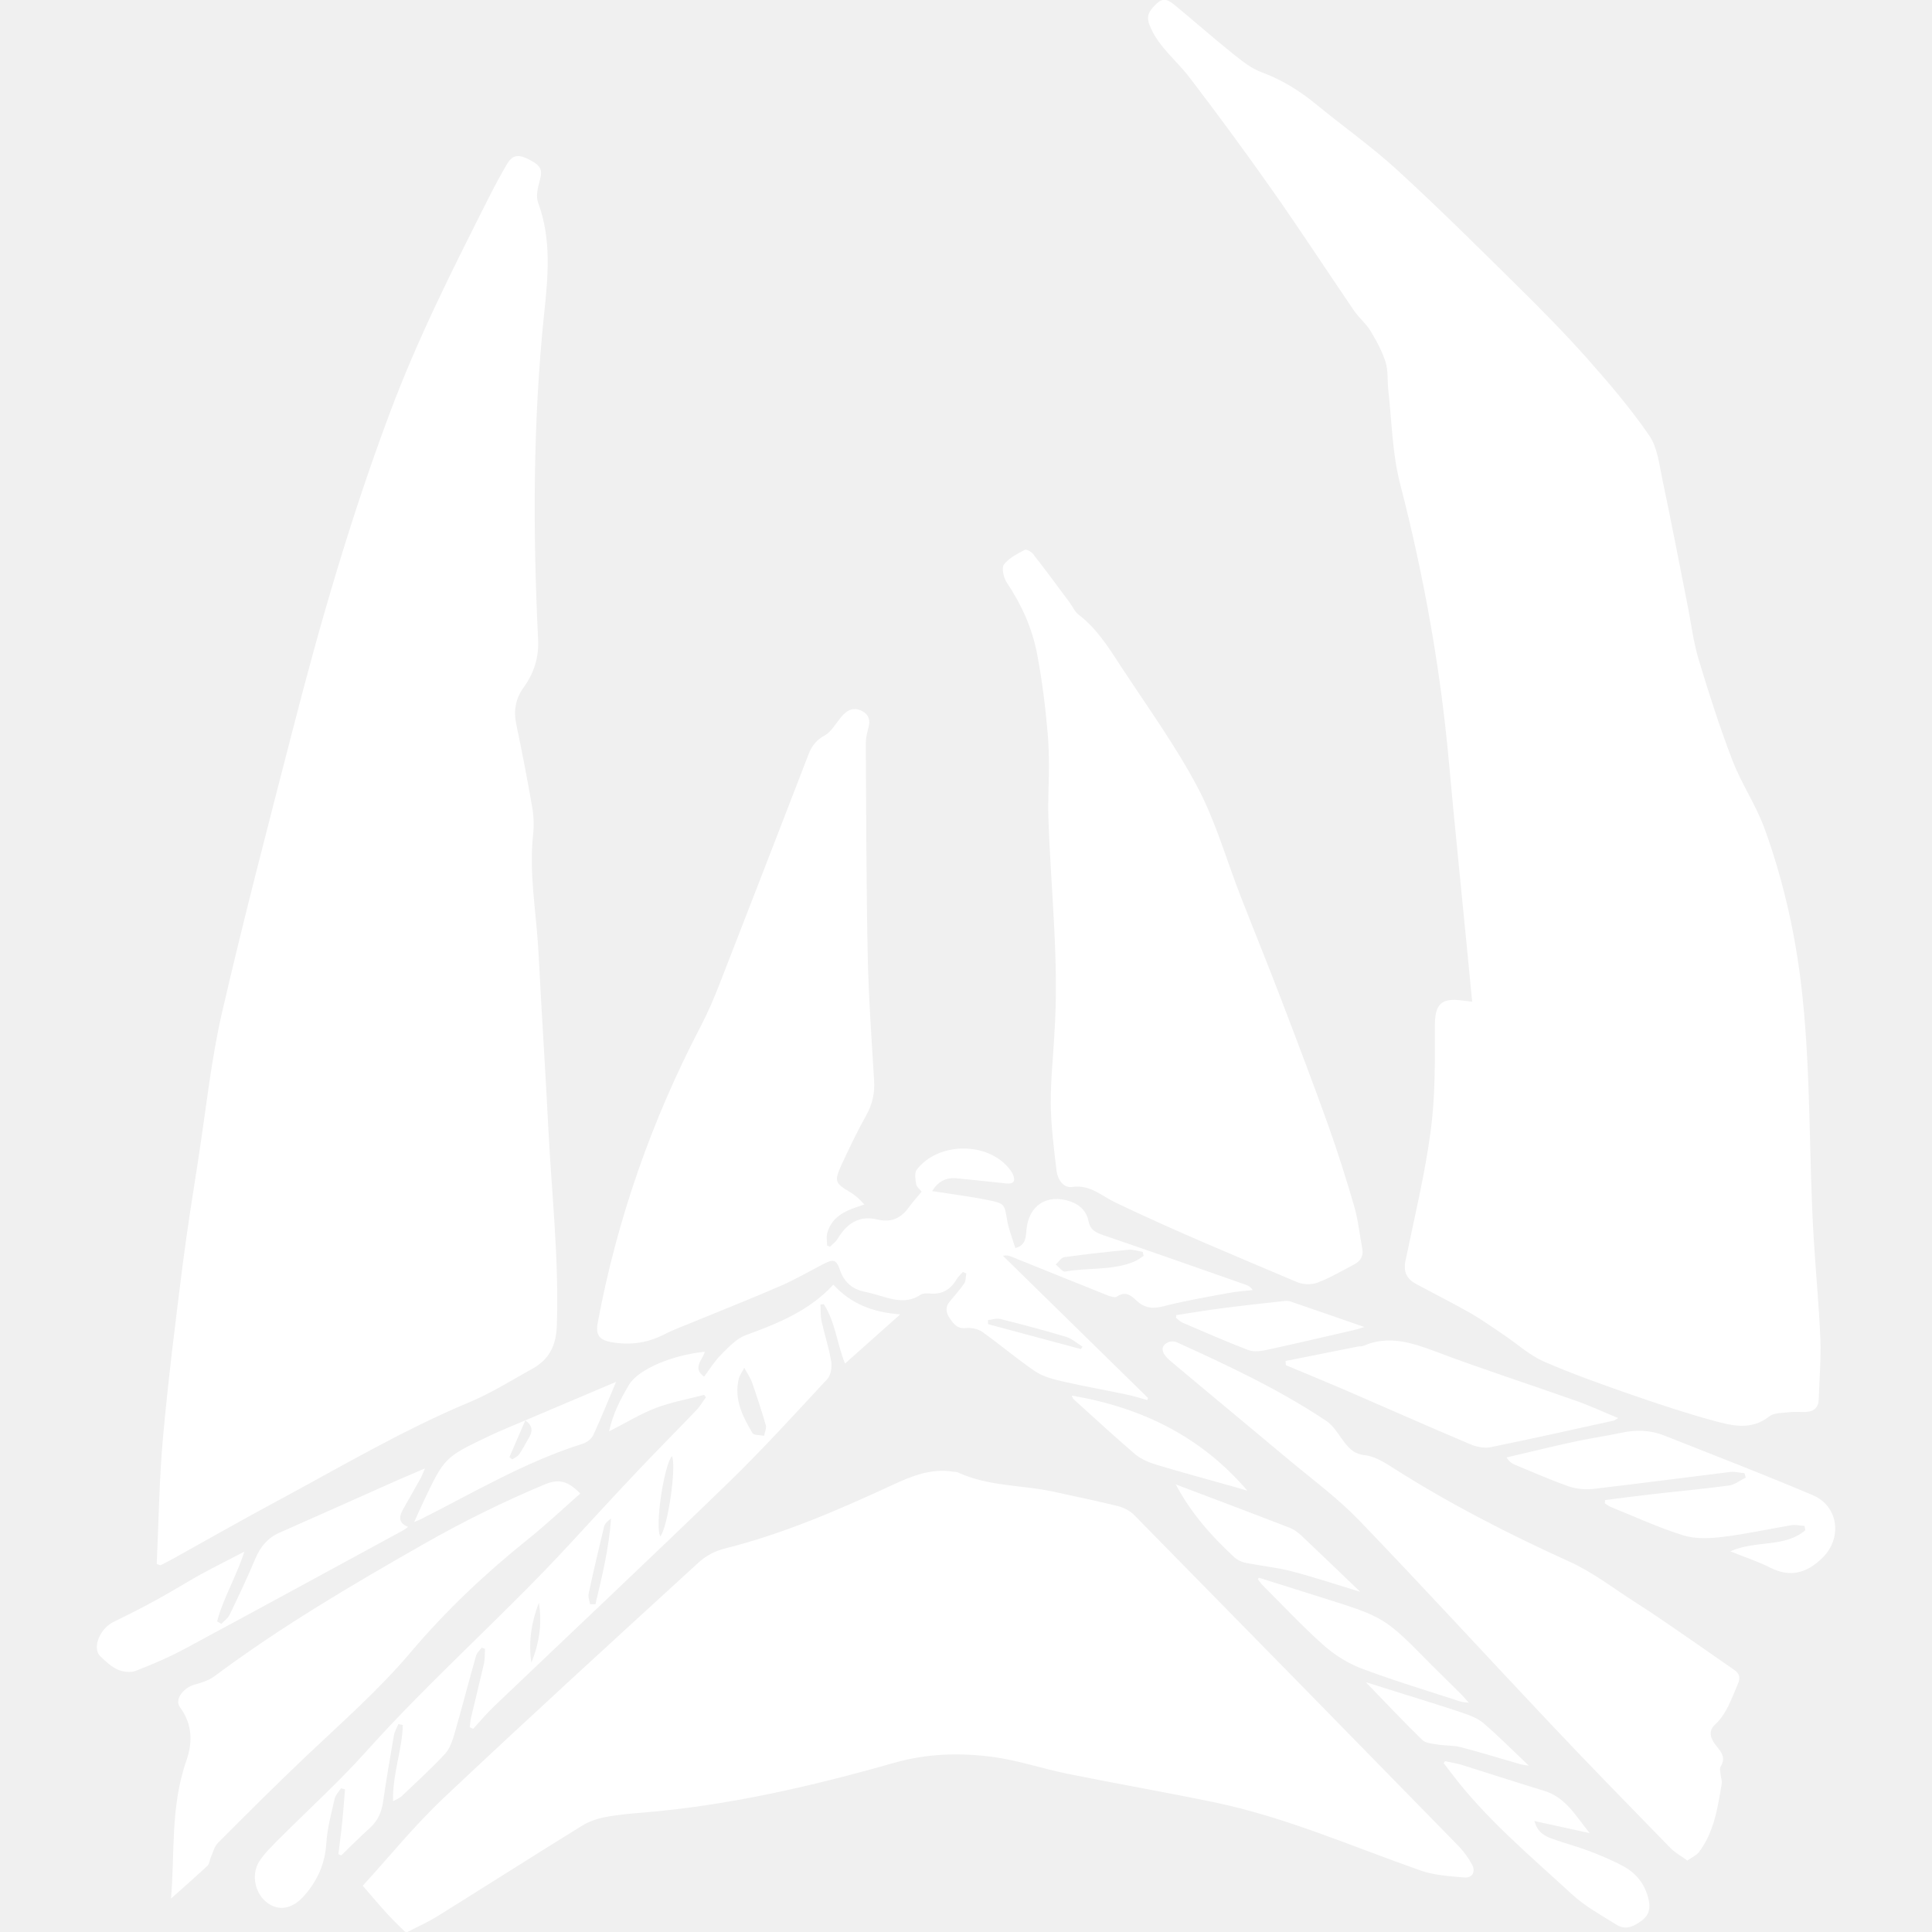
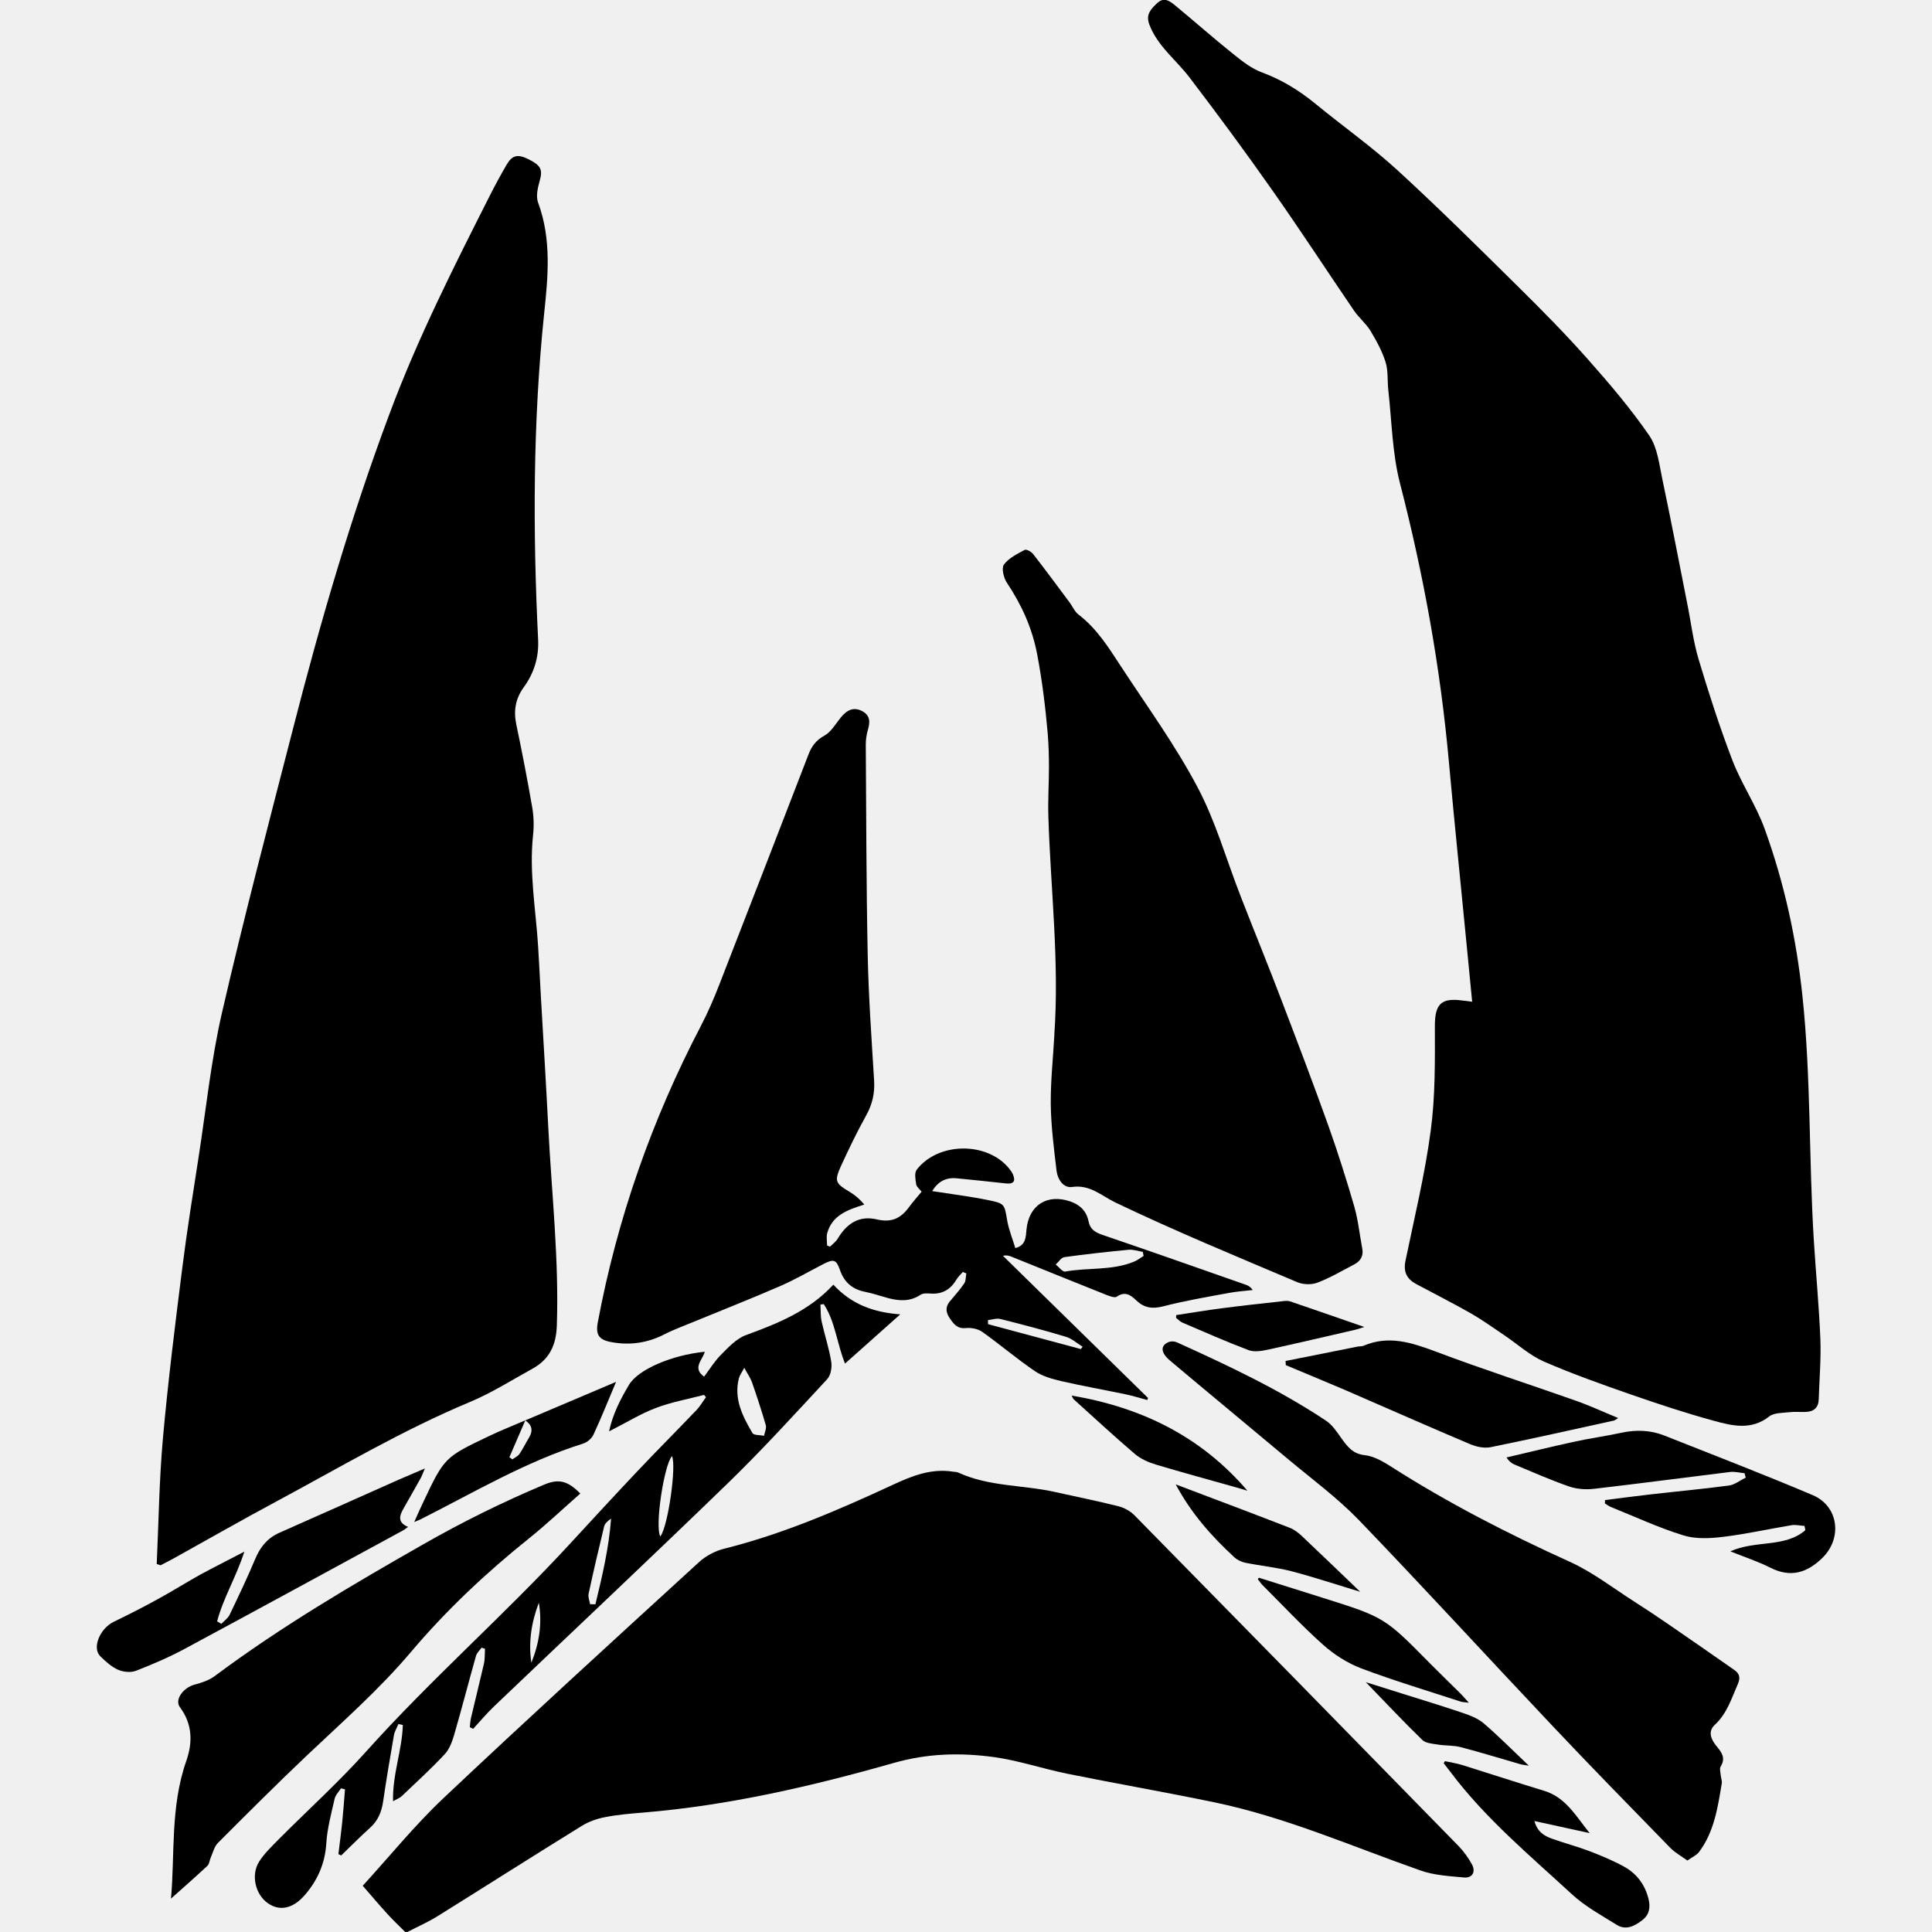
<svg xmlns="http://www.w3.org/2000/svg" version="1.1" width="32" height="32" viewBox="0 0 32 32">
-   <path fill="#fff" d="M6.711 31.999c-0.098-0.098-0.199-0.193-0.292-0.295-0.138-0.151-0.271-0.309-0.411-0.47 0.434-0.474 0.853-0.993 1.334-1.448 1.399-1.32 2.82-2.617 4.24-3.916 0.111-0.101 0.262-0.18 0.406-0.217 0.975-0.243 1.892-0.639 2.8-1.060 0.315-0.147 0.639-0.276 1-0.217 0.028 0.004 0.059 0.003 0.083 0.014 0.509 0.235 1.070 0.203 1.603 0.322 0.348 0.078 0.699 0.148 1.046 0.235 0.098 0.024 0.2 0.080 0.27 0.151 1.792 1.823 3.581 3.649 5.367 5.477 0.088 0.091 0.165 0.197 0.225 0.309 0.064 0.12 0.003 0.225-0.131 0.213-0.243-0.022-0.497-0.036-0.723-0.116-1.132-0.397-2.234-0.884-3.414-1.129-0.81-0.168-1.624-0.309-2.434-0.473-0.41-0.083-0.811-0.221-1.224-0.277-0.551-0.074-1.092-0.062-1.653 0.098-1.358 0.386-2.736 0.705-4.151 0.822-0.211 0.017-0.425 0.035-0.632 0.076-0.133 0.025-0.27 0.074-0.385 0.145-0.799 0.494-1.589 0.997-2.386 1.494-0.159 0.099-0.334 0.176-0.502 0.263-0.011-0.001-0.022-0.001-0.034-0.001zM24.384 16.595c-0.032-0.337-0.063-0.653-0.094-0.968-0.096-0.996-0.2-1.992-0.29-2.988-0.14-1.567-0.418-3.108-0.811-4.631-0.129-0.498-0.136-1.027-0.194-1.543-0.018-0.155 0-0.32-0.045-0.466-0.057-0.182-0.151-0.354-0.25-0.518-0.074-0.123-0.193-0.218-0.274-0.337-0.453-0.664-0.892-1.339-1.355-1.996-0.443-0.631-0.901-1.252-1.369-1.865-0.208-0.274-0.491-0.488-0.639-0.813-0.080-0.175-0.069-0.26 0.105-0.42 0.116-0.106 0.211-0.029 0.295 0.039 0.323 0.266 0.636 0.544 0.964 0.806 0.145 0.117 0.302 0.241 0.474 0.304 0.331 0.122 0.62 0.301 0.891 0.523 0.449 0.369 0.926 0.705 1.354 1.097 0.684 0.627 1.343 1.281 2.003 1.933 0.39 0.385 0.775 0.775 1.139 1.185 0.362 0.408 0.72 0.828 1.029 1.277 0.137 0.199 0.165 0.481 0.218 0.73 0.144 0.683 0.276 1.368 0.411 2.053 0.062 0.306 0.098 0.621 0.187 0.919 0.169 0.565 0.351 1.129 0.562 1.68 0.15 0.389 0.393 0.743 0.534 1.134 0.323 0.894 0.525 1.813 0.625 2.767 0.143 1.35 0.105 2.704 0.189 4.053 0.034 0.541 0.085 1.081 0.108 1.624 0.013 0.334-0.017 0.669-0.027 1.004-0.004 0.137-0.083 0.203-0.213 0.208-0.090 0.004-0.18-0.007-0.269 0.004-0.115 0.014-0.256 0.007-0.337 0.070-0.299 0.236-0.617 0.155-0.925 0.071-0.456-0.125-0.906-0.274-1.354-0.429-0.49-0.171-0.98-0.344-1.456-0.551-0.235-0.104-0.435-0.287-0.652-0.434-0.18-0.12-0.357-0.249-0.544-0.357-0.301-0.172-0.61-0.327-0.915-0.491-0.157-0.084-0.218-0.201-0.18-0.386 0.148-0.716 0.322-1.43 0.418-2.154 0.077-0.572 0.070-1.158 0.069-1.737 0-0.354 0.098-0.471 0.457-0.42 0.036 0.003 0.074 0.008 0.159 0.020zM2.596 25.904c0.032-0.697 0.041-1.395 0.103-2.087 0.085-0.946 0.203-1.89 0.322-2.831 0.077-0.61 0.175-1.217 0.269-1.824 0.123-0.794 0.206-1.599 0.385-2.381 0.362-1.572 0.772-3.133 1.174-4.695 0.453-1.769 0.962-3.521 1.603-5.234 0.464-1.245 1.060-2.424 1.658-3.606 0.088-0.175 0.182-0.347 0.28-0.516 0.094-0.162 0.186-0.182 0.365-0.092 0.211 0.106 0.235 0.176 0.183 0.361-0.032 0.113-0.064 0.256-0.025 0.358 0.225 0.607 0.164 1.231 0.099 1.844-0.186 1.797-0.187 3.596-0.099 5.396 0.014 0.291-0.069 0.554-0.238 0.786-0.138 0.19-0.171 0.39-0.123 0.618 0.095 0.453 0.183 0.908 0.262 1.364 0.027 0.152 0.032 0.313 0.015 0.469-0.066 0.618 0.045 1.228 0.084 1.841 0.018 0.273 0.029 0.547 0.045 0.82 0.042 0.732 0.087 1.462 0.124 2.193 0.056 1.088 0.178 2.174 0.141 3.267-0.011 0.327-0.124 0.561-0.404 0.715-0.343 0.189-0.676 0.401-1.035 0.551-1.112 0.464-2.146 1.078-3.203 1.646-0.571 0.306-1.134 0.628-1.701 0.943-0.073 0.041-0.147 0.077-0.221 0.116-0.022-0.008-0.042-0.014-0.062-0.021zM15.438 19.728c0.319 0.050 0.628 0.088 0.932 0.15 0.276 0.056 0.266 0.069 0.313 0.341 0.027 0.152 0.087 0.298 0.134 0.453 0.178-0.045 0.173-0.187 0.185-0.308 0.038-0.4 0.34-0.597 0.726-0.464 0.161 0.055 0.269 0.162 0.302 0.33 0.027 0.134 0.11 0.182 0.232 0.224 0.792 0.27 1.581 0.548 2.371 0.825 0.041 0.014 0.080 0.036 0.117 0.088-0.134 0.015-0.27 0.024-0.401 0.049-0.362 0.067-0.726 0.129-1.083 0.221-0.178 0.046-0.313 0.027-0.443-0.096-0.092-0.088-0.187-0.161-0.325-0.064-0.031 0.022-0.105-0.004-0.154-0.022-0.529-0.211-1.057-0.425-1.585-0.638-0.041-0.017-0.081-0.031-0.147-0.017 0.801 0.785 1.602 1.571 2.403 2.355-0.004 0.011-0.008 0.022-0.013 0.034-0.119-0.032-0.235-0.069-0.355-0.094-0.354-0.074-0.711-0.137-1.063-0.218-0.152-0.035-0.316-0.080-0.442-0.166-0.301-0.204-0.578-0.442-0.874-0.652-0.071-0.050-0.183-0.071-0.271-0.062-0.143 0.015-0.201-0.069-0.266-0.162-0.063-0.092-0.078-0.185-0.001-0.277 0.081-0.099 0.169-0.194 0.241-0.301 0.029-0.043 0.024-0.11 0.034-0.166-0.020-0.008-0.039-0.015-0.057-0.024-0.036 0.042-0.080 0.081-0.108 0.129-0.098 0.165-0.238 0.245-0.432 0.229-0.053-0.004-0.12-0.007-0.161 0.021-0.171 0.113-0.348 0.104-0.531 0.056-0.13-0.034-0.257-0.080-0.387-0.105-0.213-0.042-0.347-0.159-0.418-0.365-0.060-0.173-0.105-0.182-0.276-0.094-0.238 0.123-0.471 0.259-0.716 0.365-0.47 0.204-0.947 0.392-1.421 0.587-0.165 0.069-0.334 0.129-0.492 0.21-0.28 0.144-0.571 0.186-0.878 0.13-0.204-0.036-0.266-0.119-0.227-0.326 0.322-1.72 0.895-3.353 1.704-4.904 0.119-0.227 0.221-0.464 0.313-0.702 0.495-1.269 0.985-2.539 1.476-3.809 0.052-0.134 0.127-0.232 0.263-0.306 0.109-0.060 0.182-0.192 0.266-0.295 0.112-0.141 0.227-0.18 0.361-0.108 0.138 0.076 0.126 0.192 0.088 0.32-0.021 0.074-0.032 0.154-0.032 0.231 0.008 1.162 0.008 2.326 0.032 3.488 0.014 0.692 0.064 1.385 0.106 2.077 0.013 0.208-0.028 0.393-0.13 0.576-0.15 0.269-0.283 0.546-0.411 0.824-0.124 0.271-0.106 0.301 0.147 0.452 0.081 0.049 0.154 0.112 0.232 0.203-0.276 0.087-0.531 0.176-0.614 0.471-0.018 0.064-0.003 0.138-0.003 0.207 0.015 0.007 0.032 0.014 0.048 0.020 0.043-0.043 0.097-0.081 0.127-0.131 0.157-0.263 0.365-0.389 0.653-0.32 0.243 0.057 0.397-0.022 0.531-0.207 0.062-0.085 0.134-0.164 0.207-0.253-0.035-0.045-0.084-0.080-0.090-0.122-0.013-0.080-0.032-0.187 0.008-0.241 0.354-0.462 1.168-0.469 1.53-0.022 0.025 0.031 0.049 0.063 0.064 0.098 0.049 0.116 0.010 0.164-0.117 0.15-0.273-0.029-0.544-0.059-0.817-0.085-0.178-0.017-0.309 0.057-0.404 0.213zM18.942 20.802c-0.004-0.022-0.010-0.045-0.014-0.067-0.078-0.013-0.158-0.042-0.235-0.035-0.355 0.034-0.709 0.073-1.063 0.122-0.053 0.007-0.096 0.080-0.144 0.122 0.053 0.042 0.113 0.125 0.157 0.117 0.378-0.069 0.775-0.013 1.14-0.164 0.056-0.022 0.106-0.063 0.159-0.095zM16.364 21.865c0 0.022 0.001 0.045 0.001 0.067 0.513 0.137 1.025 0.274 1.539 0.413 0.008-0.013 0.017-0.027 0.027-0.039-0.092-0.056-0.178-0.136-0.277-0.165-0.358-0.108-0.72-0.203-1.083-0.294-0.064-0.017-0.138 0.011-0.207 0.018zM17.463 17.136c0.085-1.21-0.062-2.413-0.099-3.619-0.008-0.273 0.010-0.547 0.010-0.82 0-0.185-0.006-0.369-0.021-0.553-0.038-0.432-0.090-0.86-0.171-1.29-0.084-0.452-0.26-0.834-0.506-1.204-0.053-0.080-0.091-0.241-0.048-0.299 0.080-0.108 0.22-0.176 0.344-0.243 0.028-0.015 0.109 0.029 0.14 0.069 0.206 0.263 0.403 0.533 0.603 0.8 0.050 0.067 0.084 0.152 0.147 0.201 0.301 0.229 0.498 0.543 0.698 0.85 0.434 0.664 0.904 1.309 1.273 2.007 0.304 0.572 0.481 1.21 0.719 1.818 0.222 0.571 0.455 1.139 0.673 1.712 0.263 0.688 0.525 1.376 0.773 2.069 0.159 0.446 0.302 0.898 0.434 1.353 0.064 0.224 0.087 0.46 0.131 0.691 0.024 0.123-0.027 0.208-0.13 0.263-0.203 0.106-0.401 0.224-0.613 0.304-0.099 0.038-0.241 0.032-0.338-0.010-1.007-0.427-2.020-0.845-3.004-1.316-0.239-0.115-0.421-0.302-0.722-0.259-0.145 0.021-0.239-0.129-0.256-0.267-0.043-0.365-0.091-0.733-0.096-1.099-0.004-0.387 0.039-0.773 0.060-1.158zM27.949 30.817c-0.101-0.074-0.204-0.13-0.283-0.21-0.66-0.677-1.322-1.353-1.971-2.041-1.064-1.126-2.111-2.27-3.185-3.386-0.355-0.368-0.773-0.676-1.168-1.006-0.652-0.547-1.308-1.087-1.958-1.634-0.162-0.136-0.168-0.252-0.028-0.311 0.039-0.017 0.098-0.014 0.137 0.004 0.85 0.385 1.695 0.782 2.474 1.301 0.102 0.069 0.176 0.183 0.25 0.287 0.099 0.137 0.187 0.259 0.386 0.281 0.147 0.015 0.297 0.101 0.427 0.183 0.948 0.607 1.946 1.119 2.97 1.583 0.382 0.173 0.723 0.439 1.080 0.667 0.183 0.116 0.365 0.238 0.544 0.361 0.368 0.253 0.736 0.508 1.102 0.764 0.085 0.059 0.104 0.127 0.059 0.231-0.105 0.239-0.18 0.491-0.383 0.678-0.117 0.109-0.064 0.238 0.024 0.346 0.084 0.102 0.164 0.199 0.074 0.343-0.022 0.035-0.003 0.098 0.001 0.148 0.004 0.045 0.024 0.091 0.017 0.133-0.067 0.399-0.125 0.803-0.379 1.139-0.039 0.050-0.109 0.081-0.19 0.138zM7.781 28.609c0.007-0.052 0.008-0.104 0.020-0.154 0.070-0.299 0.145-0.597 0.214-0.897 0.018-0.080 0.013-0.166 0.018-0.249-0.020-0.006-0.038-0.013-0.057-0.018-0.032 0.045-0.078 0.085-0.092 0.136-0.123 0.435-0.235 0.871-0.361 1.305-0.034 0.115-0.078 0.239-0.157 0.323-0.225 0.241-0.469 0.464-0.708 0.691-0.036 0.035-0.090 0.055-0.148 0.088-0.011-0.446 0.151-0.848 0.162-1.263-0.025-0.006-0.049-0.011-0.074-0.015-0.025 0.063-0.063 0.123-0.074 0.189-0.063 0.364-0.125 0.727-0.178 1.092-0.025 0.173-0.085 0.319-0.218 0.438-0.164 0.147-0.317 0.304-0.477 0.457-0.015-0.007-0.031-0.015-0.046-0.022 0.021-0.179 0.046-0.358 0.064-0.537s0.031-0.358 0.045-0.536c-0.022-0.006-0.043-0.011-0.066-0.017-0.036 0.057-0.091 0.11-0.105 0.172-0.055 0.243-0.123 0.49-0.138 0.737-0.021 0.336-0.145 0.617-0.361 0.864-0.194 0.222-0.413 0.266-0.606 0.131-0.208-0.143-0.287-0.467-0.145-0.691 0.085-0.134 0.206-0.249 0.319-0.364 0.481-0.484 0.99-0.943 1.445-1.45 1.078-1.204 2.297-2.269 3.39-3.456 0.364-0.394 0.727-0.79 1.097-1.181 0.326-0.346 0.662-0.681 0.99-1.025 0.062-0.064 0.106-0.143 0.159-0.215-0.011-0.013-0.021-0.025-0.032-0.038-0.267 0.070-0.543 0.119-0.799 0.217-0.252 0.095-0.485 0.241-0.774 0.387 0.064-0.297 0.192-0.537 0.329-0.769 0.151-0.257 0.708-0.494 1.256-0.55-0.032 0.134-0.214 0.266-0.011 0.413 0.094-0.125 0.173-0.256 0.278-0.361 0.124-0.125 0.256-0.269 0.414-0.327 0.529-0.194 1.045-0.399 1.449-0.836 0.299 0.326 0.666 0.459 1.108 0.492-0.301 0.267-0.6 0.536-0.915 0.815-0.136-0.34-0.162-0.694-0.352-0.985-0.018 0.003-0.036 0.006-0.055 0.008 0.006 0.094 0 0.19 0.020 0.28 0.049 0.224 0.123 0.442 0.159 0.667 0.015 0.091-0.007 0.222-0.066 0.287-0.54 0.582-1.076 1.171-1.645 1.723-1.281 1.242-2.582 2.465-3.873 3.697-0.123 0.117-0.232 0.248-0.347 0.373-0.022-0.011-0.039-0.020-0.057-0.028zM12.327 22.656c-0.045 0.085-0.076 0.126-0.088 0.171-0.088 0.341 0.060 0.631 0.224 0.909 0.022 0.039 0.126 0.031 0.192 0.045 0.011-0.059 0.043-0.123 0.029-0.175-0.069-0.239-0.147-0.477-0.229-0.712-0.025-0.071-0.071-0.134-0.127-0.238zM9.774 26.571c0.029 0 0.059 0 0.088 0.001 0.112-0.466 0.224-0.933 0.259-1.418-0.060 0.038-0.104 0.083-0.116 0.134-0.090 0.369-0.176 0.739-0.256 1.111-0.011 0.053 0.015 0.115 0.025 0.172zM10.937 25.448c0.129-0.166 0.27-1.176 0.193-1.33-0.131 0.144-0.287 1.167-0.193 1.33zM8.925 26.546c-0.123 0.323-0.175 0.653-0.124 0.994 0.13-0.322 0.182-0.652 0.124-0.994zM9.611 24.738c-0.288 0.253-0.561 0.512-0.853 0.746-0.709 0.568-1.369 1.189-1.954 1.881-0.526 0.622-1.134 1.155-1.723 1.713-0.499 0.473-0.986 0.96-1.471 1.446-0.060 0.060-0.083 0.159-0.119 0.242-0.021 0.045-0.022 0.106-0.055 0.137-0.207 0.193-0.42 0.38-0.604 0.544 0.066-0.725-0.013-1.519 0.253-2.279 0.109-0.311 0.103-0.611-0.105-0.892-0.092-0.123 0.053-0.322 0.242-0.373 0.116-0.031 0.239-0.071 0.333-0.141 1.095-0.817 2.27-1.508 3.455-2.183 0.646-0.369 1.311-0.698 1.996-0.986 0.245-0.104 0.393-0.071 0.606 0.145zM26.583 24.846c0.257-0.032 0.513-0.067 0.771-0.096 0.428-0.049 0.856-0.088 1.283-0.145 0.096-0.013 0.186-0.087 0.278-0.131-0.007-0.024-0.014-0.048-0.020-0.073-0.078-0.007-0.159-0.029-0.235-0.021-0.754 0.092-1.508 0.193-2.263 0.28-0.133 0.015-0.281 0.004-0.407-0.039-0.305-0.106-0.603-0.238-0.902-0.362-0.049-0.020-0.092-0.052-0.136-0.119 0.366-0.085 0.733-0.176 1.101-0.256 0.267-0.059 0.538-0.096 0.807-0.154 0.242-0.052 0.48-0.043 0.709 0.048 0.82 0.325 1.643 0.642 2.455 0.986 0.429 0.182 0.495 0.711 0.162 1.038-0.255 0.25-0.527 0.334-0.864 0.164-0.201-0.102-0.418-0.173-0.662-0.271 0.42-0.189 0.901-0.056 1.242-0.35-0.004-0.024-0.008-0.048-0.014-0.071-0.070-0.004-0.141-0.022-0.208-0.013-0.38 0.063-0.758 0.148-1.14 0.194-0.217 0.027-0.456 0.039-0.66-0.025-0.41-0.127-0.801-0.309-1.2-0.47-0.035-0.014-0.066-0.039-0.099-0.060 0.003-0.015 0.003-0.034 0.003-0.052zM4.049 25.695c-0.136 0.424-0.351 0.772-0.453 1.16 0.024 0.014 0.046 0.028 0.070 0.041 0.048-0.050 0.111-0.094 0.138-0.152 0.147-0.306 0.294-0.614 0.425-0.927 0.083-0.196 0.2-0.341 0.397-0.429 0.659-0.29 1.313-0.585 1.971-0.877 0.13-0.057 0.262-0.112 0.441-0.189-0.038 0.087-0.052 0.13-0.074 0.168-0.095 0.171-0.193 0.34-0.288 0.509-0.064 0.115-0.088 0.221 0.083 0.291-0.036 0.027-0.056 0.043-0.077 0.055-1.207 0.656-2.411 1.313-3.621 1.964-0.26 0.14-0.533 0.257-0.808 0.364-0.085 0.034-0.211 0.021-0.298-0.017-0.109-0.048-0.204-0.136-0.292-0.221-0.143-0.138-0.011-0.46 0.221-0.573 0.246-0.119 0.49-0.243 0.729-0.375 0.241-0.131 0.471-0.277 0.711-0.41 0.231-0.125 0.464-0.241 0.727-0.379zM21.293 22.542c0.397-0.080 0.796-0.158 1.193-0.238 0.032-0.007 0.070-0.001 0.099-0.014 0.415-0.178 0.796-0.053 1.195 0.096 0.767 0.29 1.548 0.541 2.32 0.814 0.231 0.081 0.453 0.185 0.702 0.287-0.039 0.024-0.055 0.039-0.071 0.042-0.68 0.15-1.36 0.302-2.042 0.441-0.106 0.021-0.235-0.006-0.337-0.049-0.698-0.295-1.392-0.603-2.087-0.904-0.322-0.138-0.645-0.27-0.968-0.406-0.001-0.022-0.003-0.046-0.004-0.070zM23.931 29.17c0.095 0.021 0.193 0.035 0.287 0.064 0.453 0.141 0.904 0.29 1.357 0.427 0.361 0.109 0.53 0.425 0.755 0.701-0.298-0.064-0.594-0.13-0.915-0.2 0.048 0.179 0.162 0.246 0.287 0.291 0.204 0.074 0.417 0.129 0.62 0.206 0.197 0.076 0.394 0.157 0.579 0.259 0.206 0.115 0.344 0.294 0.403 0.532 0.036 0.147 0.014 0.267-0.108 0.358-0.125 0.095-0.266 0.168-0.417 0.074-0.255-0.159-0.526-0.306-0.744-0.508-0.698-0.643-1.43-1.253-2.006-2.018-0.039-0.052-0.078-0.101-0.117-0.152 0.006-0.010 0.013-0.021 0.020-0.032zM8.7 23.526c0.495-0.21 0.989-0.42 1.504-0.638-0.13 0.308-0.245 0.596-0.375 0.876-0.029 0.063-0.105 0.126-0.172 0.147-0.954 0.299-1.81 0.81-2.695 1.256-0.020 0.010-0.041 0.017-0.101 0.042 0.057-0.127 0.099-0.224 0.145-0.32 0.354-0.748 0.354-0.751 1.098-1.105 0.196-0.094 0.399-0.173 0.597-0.259-0.088 0.204-0.176 0.407-0.264 0.611 0.017 0.013 0.034 0.024 0.050 0.036 0.039-0.029 0.088-0.050 0.115-0.088 0.060-0.087 0.106-0.183 0.161-0.274 0.071-0.119 0.046-0.21-0.063-0.284zM20.851 26.132c0.348 0.109 0.698 0.22 1.046 0.329 1.038 0.327 1.036 0.327 1.797 1.099 0.165 0.166 0.334 0.33 0.501 0.495 0.036 0.036 0.070 0.077 0.133 0.147-0.074-0.010-0.106-0.008-0.134-0.018-0.551-0.18-1.108-0.347-1.649-0.551-0.228-0.087-0.449-0.228-0.632-0.392-0.35-0.312-0.67-0.656-1.003-0.988-0.029-0.029-0.050-0.064-0.076-0.096 0.004-0.008 0.010-0.017 0.017-0.025zM19.476 24.587c0.643 0.243 1.267 0.478 1.888 0.719 0.071 0.028 0.137 0.078 0.193 0.13 0.316 0.298 0.629 0.6 0.972 0.929-0.403-0.122-0.767-0.243-1.136-0.34-0.25-0.064-0.512-0.090-0.767-0.141-0.066-0.014-0.136-0.048-0.185-0.094-0.372-0.344-0.708-0.719-0.967-1.203zM19.483 21.782c0.252-0.038 0.502-0.081 0.755-0.113 0.331-0.043 0.664-0.080 0.997-0.116 0.043-0.006 0.092-0.011 0.131 0.001 0.394 0.134 0.787 0.271 1.231 0.425-0.084 0.027-0.116 0.038-0.15 0.046-0.487 0.112-0.974 0.227-1.463 0.333-0.099 0.021-0.218 0.038-0.308 0.003-0.369-0.14-0.732-0.301-1.095-0.456-0.038-0.017-0.069-0.052-0.102-0.078 0.001-0.014 0.001-0.029 0.003-0.045zM17.75 23.115c1.157 0.196 2.141 0.676 2.911 1.576-0.060-0.018-0.119-0.036-0.179-0.053-0.445-0.126-0.891-0.246-1.334-0.379-0.126-0.038-0.256-0.095-0.354-0.179-0.344-0.294-0.677-0.603-1.013-0.906-0.010-0.011-0.014-0.029-0.031-0.059zM22.622 27.862c0.211 0.067 0.401 0.126 0.592 0.186 0.336 0.106 0.671 0.207 1.004 0.32 0.125 0.042 0.259 0.092 0.357 0.176 0.249 0.214 0.48 0.448 0.747 0.701-0.069-0.011-0.102-0.014-0.133-0.022-0.333-0.095-0.663-0.199-0.997-0.285-0.122-0.032-0.253-0.022-0.379-0.043-0.088-0.014-0.2-0.021-0.256-0.077-0.312-0.302-0.608-0.62-0.934-0.955z" />
+   <path d="M6.711 31.999c-0.098-0.098-0.199-0.193-0.292-0.295-0.138-0.151-0.271-0.309-0.411-0.47 0.434-0.474 0.853-0.993 1.334-1.448 1.399-1.32 2.82-2.617 4.24-3.916 0.111-0.101 0.262-0.18 0.406-0.217 0.975-0.243 1.892-0.639 2.8-1.060 0.315-0.147 0.639-0.276 1-0.217 0.028 0.004 0.059 0.003 0.083 0.014 0.509 0.235 1.070 0.203 1.603 0.322 0.348 0.078 0.699 0.148 1.046 0.235 0.098 0.024 0.2 0.080 0.27 0.151 1.792 1.823 3.581 3.649 5.367 5.477 0.088 0.091 0.165 0.197 0.225 0.309 0.064 0.12 0.003 0.225-0.131 0.213-0.243-0.022-0.497-0.036-0.723-0.116-1.132-0.397-2.234-0.884-3.414-1.129-0.81-0.168-1.624-0.309-2.434-0.473-0.41-0.083-0.811-0.221-1.224-0.277-0.551-0.074-1.092-0.062-1.653 0.098-1.358 0.386-2.736 0.705-4.151 0.822-0.211 0.017-0.425 0.035-0.632 0.076-0.133 0.025-0.27 0.074-0.385 0.145-0.799 0.494-1.589 0.997-2.386 1.494-0.159 0.099-0.334 0.176-0.502 0.263-0.011-0.001-0.022-0.001-0.034-0.001z" />
+   <path d="M24.384 16.595c-0.032-0.337-0.063-0.653-0.094-0.968-0.096-0.996-0.2-1.992-0.29-2.988-0.14-1.567-0.418-3.108-0.811-4.631-0.129-0.498-0.136-1.027-0.194-1.543-0.018-0.155 0-0.32-0.045-0.466-0.057-0.182-0.151-0.354-0.25-0.518-0.074-0.123-0.193-0.218-0.274-0.337-0.453-0.664-0.892-1.339-1.355-1.996-0.443-0.631-0.901-1.252-1.369-1.865-0.208-0.274-0.491-0.488-0.639-0.813-0.080-0.175-0.069-0.26 0.105-0.42 0.116-0.106 0.211-0.029 0.295 0.039 0.323 0.266 0.636 0.544 0.964 0.806 0.145 0.117 0.302 0.241 0.474 0.304 0.331 0.122 0.62 0.301 0.891 0.523 0.449 0.369 0.926 0.705 1.354 1.097 0.684 0.627 1.343 1.281 2.003 1.933 0.39 0.385 0.775 0.775 1.139 1.185 0.362 0.408 0.72 0.828 1.029 1.277 0.137 0.199 0.165 0.481 0.218 0.73 0.144 0.683 0.276 1.368 0.411 2.053 0.062 0.306 0.098 0.621 0.187 0.919 0.169 0.565 0.351 1.129 0.562 1.68 0.15 0.389 0.393 0.743 0.534 1.134 0.323 0.894 0.525 1.813 0.625 2.767 0.143 1.35 0.105 2.704 0.189 4.053 0.034 0.541 0.085 1.081 0.108 1.624 0.013 0.334-0.017 0.669-0.027 1.004-0.004 0.137-0.083 0.203-0.213 0.208-0.090 0.004-0.18-0.007-0.269 0.004-0.115 0.014-0.256 0.007-0.337 0.070-0.299 0.236-0.617 0.155-0.925 0.071-0.456-0.125-0.906-0.274-1.354-0.429-0.49-0.171-0.98-0.344-1.456-0.551-0.235-0.104-0.435-0.287-0.652-0.434-0.18-0.12-0.357-0.249-0.544-0.357-0.301-0.172-0.61-0.327-0.915-0.491-0.157-0.084-0.218-0.201-0.18-0.386 0.148-0.716 0.322-1.43 0.418-2.154 0.077-0.572 0.070-1.158 0.069-1.737 0-0.354 0.098-0.471 0.457-0.42 0.036 0.003 0.074 0.008 0.159 0.020z" />
+   <path d="M2.596 25.904c0.032-0.697 0.041-1.395 0.103-2.087 0.085-0.946 0.203-1.89 0.322-2.831 0.077-0.61 0.175-1.217 0.269-1.824 0.123-0.794 0.206-1.599 0.385-2.381 0.362-1.572 0.772-3.133 1.174-4.695 0.453-1.769 0.962-3.521 1.603-5.234 0.464-1.245 1.060-2.424 1.658-3.606 0.088-0.175 0.182-0.347 0.28-0.516 0.094-0.162 0.186-0.182 0.365-0.092 0.211 0.106 0.235 0.176 0.183 0.361-0.032 0.113-0.064 0.256-0.025 0.358 0.225 0.607 0.164 1.231 0.099 1.844-0.186 1.797-0.187 3.596-0.099 5.396 0.014 0.291-0.069 0.554-0.238 0.786-0.138 0.19-0.171 0.39-0.123 0.618 0.095 0.453 0.183 0.908 0.262 1.364 0.027 0.152 0.032 0.313 0.015 0.469-0.066 0.618 0.045 1.228 0.084 1.841 0.018 0.273 0.029 0.547 0.045 0.82 0.042 0.732 0.087 1.462 0.124 2.193 0.056 1.088 0.178 2.174 0.141 3.267-0.011 0.327-0.124 0.561-0.404 0.715-0.343 0.189-0.676 0.401-1.035 0.551-1.112 0.464-2.146 1.078-3.203 1.646-0.571 0.306-1.134 0.628-1.701 0.943-0.073 0.041-0.147 0.077-0.221 0.116-0.022-0.008-0.042-0.014-0.062-0.021z" />
+   <path d="M15.438 19.728c0.319 0.050 0.628 0.088 0.932 0.15 0.276 0.056 0.266 0.069 0.313 0.341 0.027 0.152 0.087 0.298 0.134 0.453 0.178-0.045 0.173-0.187 0.185-0.308 0.038-0.4 0.34-0.597 0.726-0.464 0.161 0.055 0.269 0.162 0.302 0.33 0.027 0.134 0.11 0.182 0.232 0.224 0.792 0.27 1.581 0.548 2.371 0.825 0.041 0.014 0.080 0.036 0.117 0.088-0.134 0.015-0.27 0.024-0.401 0.049-0.362 0.067-0.726 0.129-1.083 0.221-0.178 0.046-0.313 0.027-0.443-0.096-0.092-0.088-0.187-0.161-0.325-0.064-0.031 0.022-0.105-0.004-0.154-0.022-0.529-0.211-1.057-0.425-1.585-0.638-0.041-0.017-0.081-0.031-0.147-0.017 0.801 0.785 1.602 1.571 2.403 2.355-0.004 0.011-0.008 0.022-0.013 0.034-0.119-0.032-0.235-0.069-0.355-0.094-0.354-0.074-0.711-0.137-1.063-0.218-0.152-0.035-0.316-0.080-0.442-0.166-0.301-0.204-0.578-0.442-0.874-0.652-0.071-0.050-0.183-0.071-0.271-0.062-0.143 0.015-0.201-0.069-0.266-0.162-0.063-0.092-0.078-0.185-0.001-0.277 0.081-0.099 0.169-0.194 0.241-0.301 0.029-0.043 0.024-0.11 0.034-0.166-0.020-0.008-0.039-0.015-0.057-0.024-0.036 0.042-0.080 0.081-0.108 0.129-0.098 0.165-0.238 0.245-0.432 0.229-0.053-0.004-0.12-0.007-0.161 0.021-0.171 0.113-0.348 0.104-0.531 0.056-0.13-0.034-0.257-0.080-0.387-0.105-0.213-0.042-0.347-0.159-0.418-0.365-0.060-0.173-0.105-0.182-0.276-0.094-0.238 0.123-0.471 0.259-0.716 0.365-0.47 0.204-0.947 0.392-1.421 0.587-0.165 0.069-0.334 0.129-0.492 0.21-0.28 0.144-0.571 0.186-0.878 0.13-0.204-0.036-0.266-0.119-0.227-0.326 0.322-1.72 0.895-3.353 1.704-4.904 0.119-0.227 0.221-0.464 0.313-0.702 0.495-1.269 0.985-2.539 1.476-3.809 0.052-0.134 0.127-0.232 0.263-0.306 0.109-0.060 0.182-0.192 0.266-0.295 0.112-0.141 0.227-0.18 0.361-0.108 0.138 0.076 0.126 0.192 0.088 0.32-0.021 0.074-0.032 0.154-0.032 0.231 0.008 1.162 0.008 2.326 0.032 3.488 0.014 0.692 0.064 1.385 0.106 2.077 0.013 0.208-0.028 0.393-0.13 0.576-0.15 0.269-0.283 0.546-0.411 0.824-0.124 0.271-0.106 0.301 0.147 0.452 0.081 0.049 0.154 0.112 0.232 0.203-0.276 0.087-0.531 0.176-0.614 0.471-0.018 0.064-0.003 0.138-0.003 0.207 0.015 0.007 0.032 0.014 0.048 0.020 0.043-0.043 0.097-0.081 0.127-0.131 0.157-0.263 0.365-0.389 0.653-0.32 0.243 0.057 0.397-0.022 0.531-0.207 0.062-0.085 0.134-0.164 0.207-0.253-0.035-0.045-0.084-0.080-0.090-0.122-0.013-0.080-0.032-0.187 0.008-0.241 0.354-0.462 1.168-0.469 1.53-0.022 0.025 0.031 0.049 0.063 0.064 0.098 0.049 0.116 0.010 0.164-0.117 0.15-0.273-0.029-0.544-0.059-0.817-0.085-0.178-0.017-0.309 0.057-0.404 0.213zM18.942 20.802c-0.004-0.022-0.010-0.045-0.014-0.067-0.078-0.013-0.158-0.042-0.235-0.035-0.355 0.034-0.709 0.073-1.063 0.122-0.053 0.007-0.096 0.080-0.144 0.122 0.053 0.042 0.113 0.125 0.157 0.117 0.378-0.069 0.775-0.013 1.14-0.164 0.056-0.022 0.106-0.063 0.159-0.095zM16.364 21.865c0 0.022 0.001 0.045 0.001 0.067 0.513 0.137 1.025 0.274 1.539 0.413 0.008-0.013 0.017-0.027 0.027-0.039-0.092-0.056-0.178-0.136-0.277-0.165-0.358-0.108-0.72-0.203-1.083-0.294-0.064-0.017-0.138 0.011-0.207 0.018z" />
+   <path d="M17.463 17.136c0.085-1.21-0.062-2.413-0.099-3.619-0.008-0.273 0.010-0.547 0.010-0.82 0-0.185-0.006-0.369-0.021-0.553-0.038-0.432-0.090-0.86-0.171-1.29-0.084-0.452-0.26-0.834-0.506-1.204-0.053-0.080-0.091-0.241-0.048-0.299 0.080-0.108 0.22-0.176 0.344-0.243 0.028-0.015 0.109 0.029 0.14 0.069 0.206 0.263 0.403 0.533 0.603 0.8 0.050 0.067 0.084 0.152 0.147 0.201 0.301 0.229 0.498 0.543 0.698 0.85 0.434 0.664 0.904 1.309 1.273 2.007 0.304 0.572 0.481 1.21 0.719 1.818 0.222 0.571 0.455 1.139 0.673 1.712 0.263 0.688 0.525 1.376 0.773 2.069 0.159 0.446 0.302 0.898 0.434 1.353 0.064 0.224 0.087 0.46 0.131 0.691 0.024 0.123-0.027 0.208-0.13 0.263-0.203 0.106-0.401 0.224-0.613 0.304-0.099 0.038-0.241 0.032-0.338-0.010-1.007-0.427-2.020-0.845-3.004-1.316-0.239-0.115-0.421-0.302-0.722-0.259-0.145 0.021-0.239-0.129-0.256-0.267-0.043-0.365-0.091-0.733-0.096-1.099-0.004-0.387 0.039-0.773 0.060-1.158z" />
+   <path d="M27.949 30.817c-0.101-0.074-0.204-0.13-0.283-0.21-0.66-0.677-1.322-1.353-1.971-2.041-1.064-1.126-2.111-2.27-3.185-3.386-0.355-0.368-0.773-0.676-1.168-1.006-0.652-0.547-1.308-1.087-1.958-1.634-0.162-0.136-0.168-0.252-0.028-0.311 0.039-0.017 0.098-0.014 0.137 0.004 0.85 0.385 1.695 0.782 2.474 1.301 0.102 0.069 0.176 0.183 0.25 0.287 0.099 0.137 0.187 0.259 0.386 0.281 0.147 0.015 0.297 0.101 0.427 0.183 0.948 0.607 1.946 1.119 2.97 1.583 0.382 0.173 0.723 0.439 1.080 0.667 0.183 0.116 0.365 0.238 0.544 0.361 0.368 0.253 0.736 0.508 1.102 0.764 0.085 0.059 0.104 0.127 0.059 0.231-0.105 0.239-0.18 0.491-0.383 0.678-0.117 0.109-0.064 0.238 0.024 0.346 0.084 0.102 0.164 0.199 0.074 0.343-0.022 0.035-0.003 0.098 0.001 0.148 0.004 0.045 0.024 0.091 0.017 0.133-0.067 0.399-0.125 0.803-0.379 1.139-0.039 0.050-0.109 0.081-0.19 0.138z" />
+   <path d="M7.781 28.609c0.007-0.052 0.008-0.104 0.020-0.154 0.070-0.299 0.145-0.597 0.214-0.897 0.018-0.080 0.013-0.166 0.018-0.249-0.020-0.006-0.038-0.013-0.057-0.018-0.032 0.045-0.078 0.085-0.092 0.136-0.123 0.435-0.235 0.871-0.361 1.305-0.034 0.115-0.078 0.239-0.157 0.323-0.225 0.241-0.469 0.464-0.708 0.691-0.036 0.035-0.090 0.055-0.148 0.088-0.011-0.446 0.151-0.848 0.162-1.263-0.025-0.006-0.049-0.011-0.074-0.015-0.025 0.063-0.063 0.123-0.074 0.189-0.063 0.364-0.125 0.727-0.178 1.092-0.025 0.173-0.085 0.319-0.218 0.438-0.164 0.147-0.317 0.304-0.477 0.457-0.015-0.007-0.031-0.015-0.046-0.022 0.021-0.179 0.046-0.358 0.064-0.537s0.031-0.358 0.045-0.536c-0.022-0.006-0.043-0.011-0.066-0.017-0.036 0.057-0.091 0.11-0.105 0.172-0.055 0.243-0.123 0.49-0.138 0.737-0.021 0.336-0.145 0.617-0.361 0.864-0.194 0.222-0.413 0.266-0.606 0.131-0.208-0.143-0.287-0.467-0.145-0.691 0.085-0.134 0.206-0.249 0.319-0.364 0.481-0.484 0.99-0.943 1.445-1.45 1.078-1.204 2.297-2.269 3.39-3.456 0.364-0.394 0.727-0.79 1.097-1.181 0.326-0.346 0.662-0.681 0.99-1.025 0.062-0.064 0.106-0.143 0.159-0.215-0.011-0.013-0.021-0.025-0.032-0.038-0.267 0.070-0.543 0.119-0.799 0.217-0.252 0.095-0.485 0.241-0.774 0.387 0.064-0.297 0.192-0.537 0.329-0.769 0.151-0.257 0.708-0.494 1.256-0.55-0.032 0.134-0.214 0.266-0.011 0.413 0.094-0.125 0.173-0.256 0.278-0.361 0.124-0.125 0.256-0.269 0.414-0.327 0.529-0.194 1.045-0.399 1.449-0.836 0.299 0.326 0.666 0.459 1.108 0.492-0.301 0.267-0.6 0.536-0.915 0.815-0.136-0.34-0.162-0.694-0.352-0.985-0.018 0.003-0.036 0.006-0.055 0.008 0.006 0.094 0 0.19 0.020 0.28 0.049 0.224 0.123 0.442 0.159 0.667 0.015 0.091-0.007 0.222-0.066 0.287-0.54 0.582-1.076 1.171-1.645 1.723-1.281 1.242-2.582 2.465-3.873 3.697-0.123 0.117-0.232 0.248-0.347 0.373-0.022-0.011-0.039-0.020-0.057-0.028zM12.327 22.656c-0.045 0.085-0.076 0.126-0.088 0.171-0.088 0.341 0.060 0.631 0.224 0.909 0.022 0.039 0.126 0.031 0.192 0.045 0.011-0.059 0.043-0.123 0.029-0.175-0.069-0.239-0.147-0.477-0.229-0.712-0.025-0.071-0.071-0.134-0.127-0.238zM9.774 26.571c0.029 0 0.059 0 0.088 0.001 0.112-0.466 0.224-0.933 0.259-1.418-0.060 0.038-0.104 0.083-0.116 0.134-0.090 0.369-0.176 0.739-0.256 1.111-0.011 0.053 0.015 0.115 0.025 0.172zM10.937 25.448c0.129-0.166 0.27-1.176 0.193-1.33-0.131 0.144-0.287 1.167-0.193 1.33zM8.925 26.546c-0.123 0.323-0.175 0.653-0.124 0.994 0.13-0.322 0.182-0.652 0.124-0.994z" />
+   <path d="M9.611 24.738c-0.288 0.253-0.561 0.512-0.853 0.746-0.709 0.568-1.369 1.189-1.954 1.881-0.526 0.622-1.134 1.155-1.723 1.713-0.499 0.473-0.986 0.96-1.471 1.446-0.060 0.060-0.083 0.159-0.119 0.242-0.021 0.045-0.022 0.106-0.055 0.137-0.207 0.193-0.42 0.38-0.604 0.544 0.066-0.725-0.013-1.519 0.253-2.279 0.109-0.311 0.103-0.611-0.105-0.892-0.092-0.123 0.053-0.322 0.242-0.373 0.116-0.031 0.239-0.071 0.333-0.141 1.095-0.817 2.27-1.508 3.455-2.183 0.646-0.369 1.311-0.698 1.996-0.986 0.245-0.104 0.393-0.071 0.606 0.145z" />
+   <path d="M26.583 24.846c0.257-0.032 0.513-0.067 0.771-0.096 0.428-0.049 0.856-0.088 1.283-0.145 0.096-0.013 0.186-0.087 0.278-0.131-0.007-0.024-0.014-0.048-0.020-0.073-0.078-0.007-0.159-0.029-0.235-0.021-0.754 0.092-1.508 0.193-2.263 0.28-0.133 0.015-0.281 0.004-0.407-0.039-0.305-0.106-0.603-0.238-0.902-0.362-0.049-0.020-0.092-0.052-0.136-0.119 0.366-0.085 0.733-0.176 1.101-0.256 0.267-0.059 0.538-0.096 0.807-0.154 0.242-0.052 0.48-0.043 0.709 0.048 0.82 0.325 1.643 0.642 2.455 0.986 0.429 0.182 0.495 0.711 0.162 1.038-0.255 0.25-0.527 0.334-0.864 0.164-0.201-0.102-0.418-0.173-0.662-0.271 0.42-0.189 0.901-0.056 1.242-0.35-0.004-0.024-0.008-0.048-0.014-0.071-0.070-0.004-0.141-0.022-0.208-0.013-0.38 0.063-0.758 0.148-1.14 0.194-0.217 0.027-0.456 0.039-0.66-0.025-0.41-0.127-0.801-0.309-1.2-0.47-0.035-0.014-0.066-0.039-0.099-0.060 0.003-0.015 0.003-0.034 0.003-0.052z" />
+   <path d="M4.049 25.695c-0.136 0.424-0.351 0.772-0.453 1.16 0.024 0.014 0.046 0.028 0.070 0.041 0.048-0.050 0.111-0.094 0.138-0.152 0.147-0.306 0.294-0.614 0.425-0.927 0.083-0.196 0.2-0.341 0.397-0.429 0.659-0.29 1.313-0.585 1.971-0.877 0.13-0.057 0.262-0.112 0.441-0.189-0.038 0.087-0.052 0.13-0.074 0.168-0.095 0.171-0.193 0.34-0.288 0.509-0.064 0.115-0.088 0.221 0.083 0.291-0.036 0.027-0.056 0.043-0.077 0.055-1.207 0.656-2.411 1.313-3.621 1.964-0.26 0.14-0.533 0.257-0.808 0.364-0.085 0.034-0.211 0.021-0.298-0.017-0.109-0.048-0.204-0.136-0.292-0.221-0.143-0.138-0.011-0.46 0.221-0.573 0.246-0.119 0.49-0.243 0.729-0.375 0.241-0.131 0.471-0.277 0.711-0.41 0.231-0.125 0.464-0.241 0.727-0.379z" />
+   <path d="M21.293 22.542c0.397-0.080 0.796-0.158 1.193-0.238 0.032-0.007 0.070-0.001 0.099-0.014 0.415-0.178 0.796-0.053 1.195 0.096 0.767 0.29 1.548 0.541 2.32 0.814 0.231 0.081 0.453 0.185 0.702 0.287-0.039 0.024-0.055 0.039-0.071 0.042-0.68 0.15-1.36 0.302-2.042 0.441-0.106 0.021-0.235-0.006-0.337-0.049-0.698-0.295-1.392-0.603-2.087-0.904-0.322-0.138-0.645-0.27-0.968-0.406-0.001-0.022-0.003-0.046-0.004-0.070z" />
+   <path d="M23.931 29.17c0.095 0.021 0.193 0.035 0.287 0.064 0.453 0.141 0.904 0.29 1.357 0.427 0.361 0.109 0.53 0.425 0.755 0.701-0.298-0.064-0.594-0.13-0.915-0.2 0.048 0.179 0.162 0.246 0.287 0.291 0.204 0.074 0.417 0.129 0.62 0.206 0.197 0.076 0.394 0.157 0.579 0.259 0.206 0.115 0.344 0.294 0.403 0.532 0.036 0.147 0.014 0.267-0.108 0.358-0.125 0.095-0.266 0.168-0.417 0.074-0.255-0.159-0.526-0.306-0.744-0.508-0.698-0.643-1.43-1.253-2.006-2.018-0.039-0.052-0.078-0.101-0.117-0.152 0.006-0.010 0.013-0.021 0.020-0.032z" />
+   <path d="M8.7 23.526c0.495-0.21 0.989-0.42 1.504-0.638-0.13 0.308-0.245 0.596-0.375 0.876-0.029 0.063-0.105 0.126-0.172 0.147-0.954 0.299-1.81 0.81-2.695 1.256-0.020 0.010-0.041 0.017-0.101 0.042 0.057-0.127 0.099-0.224 0.145-0.32 0.354-0.748 0.354-0.751 1.098-1.105 0.196-0.094 0.399-0.173 0.597-0.259-0.088 0.204-0.176 0.407-0.264 0.611 0.017 0.013 0.034 0.024 0.050 0.036 0.039-0.029 0.088-0.050 0.115-0.088 0.060-0.087 0.106-0.183 0.161-0.274 0.071-0.119 0.046-0.21-0.063-0.284z" />
+   <path d="M20.851 26.132c0.348 0.109 0.698 0.22 1.046 0.329 1.038 0.327 1.036 0.327 1.797 1.099 0.165 0.166 0.334 0.33 0.501 0.495 0.036 0.036 0.070 0.077 0.133 0.147-0.074-0.010-0.106-0.008-0.134-0.018-0.551-0.18-1.108-0.347-1.649-0.551-0.228-0.087-0.449-0.228-0.632-0.392-0.35-0.312-0.67-0.656-1.003-0.988-0.029-0.029-0.050-0.064-0.076-0.096 0.004-0.008 0.010-0.017 0.017-0.025z" />
+   <path d="M19.476 24.587c0.643 0.243 1.267 0.478 1.888 0.719 0.071 0.028 0.137 0.078 0.193 0.13 0.316 0.298 0.629 0.6 0.972 0.929-0.403-0.122-0.767-0.243-1.136-0.34-0.25-0.064-0.512-0.090-0.767-0.141-0.066-0.014-0.136-0.048-0.185-0.094-0.372-0.344-0.708-0.719-0.967-1.203z" />
+   <path d="M19.483 21.782c0.252-0.038 0.502-0.081 0.755-0.113 0.331-0.043 0.664-0.080 0.997-0.116 0.043-0.006 0.092-0.011 0.131 0.001 0.394 0.134 0.787 0.271 1.231 0.425-0.084 0.027-0.116 0.038-0.15 0.046-0.487 0.112-0.974 0.227-1.463 0.333-0.099 0.021-0.218 0.038-0.308 0.003-0.369-0.14-0.732-0.301-1.095-0.456-0.038-0.017-0.069-0.052-0.102-0.078 0.001-0.014 0.001-0.029 0.003-0.045z" />
+   <path d="M17.75 23.115c1.157 0.196 2.141 0.676 2.911 1.576-0.060-0.018-0.119-0.036-0.179-0.053-0.445-0.126-0.891-0.246-1.334-0.379-0.126-0.038-0.256-0.095-0.354-0.179-0.344-0.294-0.677-0.603-1.013-0.906-0.010-0.011-0.014-0.029-0.031-0.059z" />
+   <path d="M22.622 27.862c0.211 0.067 0.401 0.126 0.592 0.186 0.336 0.106 0.671 0.207 1.004 0.32 0.125 0.042 0.259 0.092 0.357 0.176 0.249 0.214 0.48 0.448 0.747 0.701-0.069-0.011-0.102-0.014-0.133-0.022-0.333-0.095-0.663-0.199-0.997-0.285-0.122-0.032-0.253-0.022-0.379-0.043-0.088-0.014-0.2-0.021-0.256-0.077-0.312-0.302-0.608-0.62-0.934-0.955z" />
</svg>
